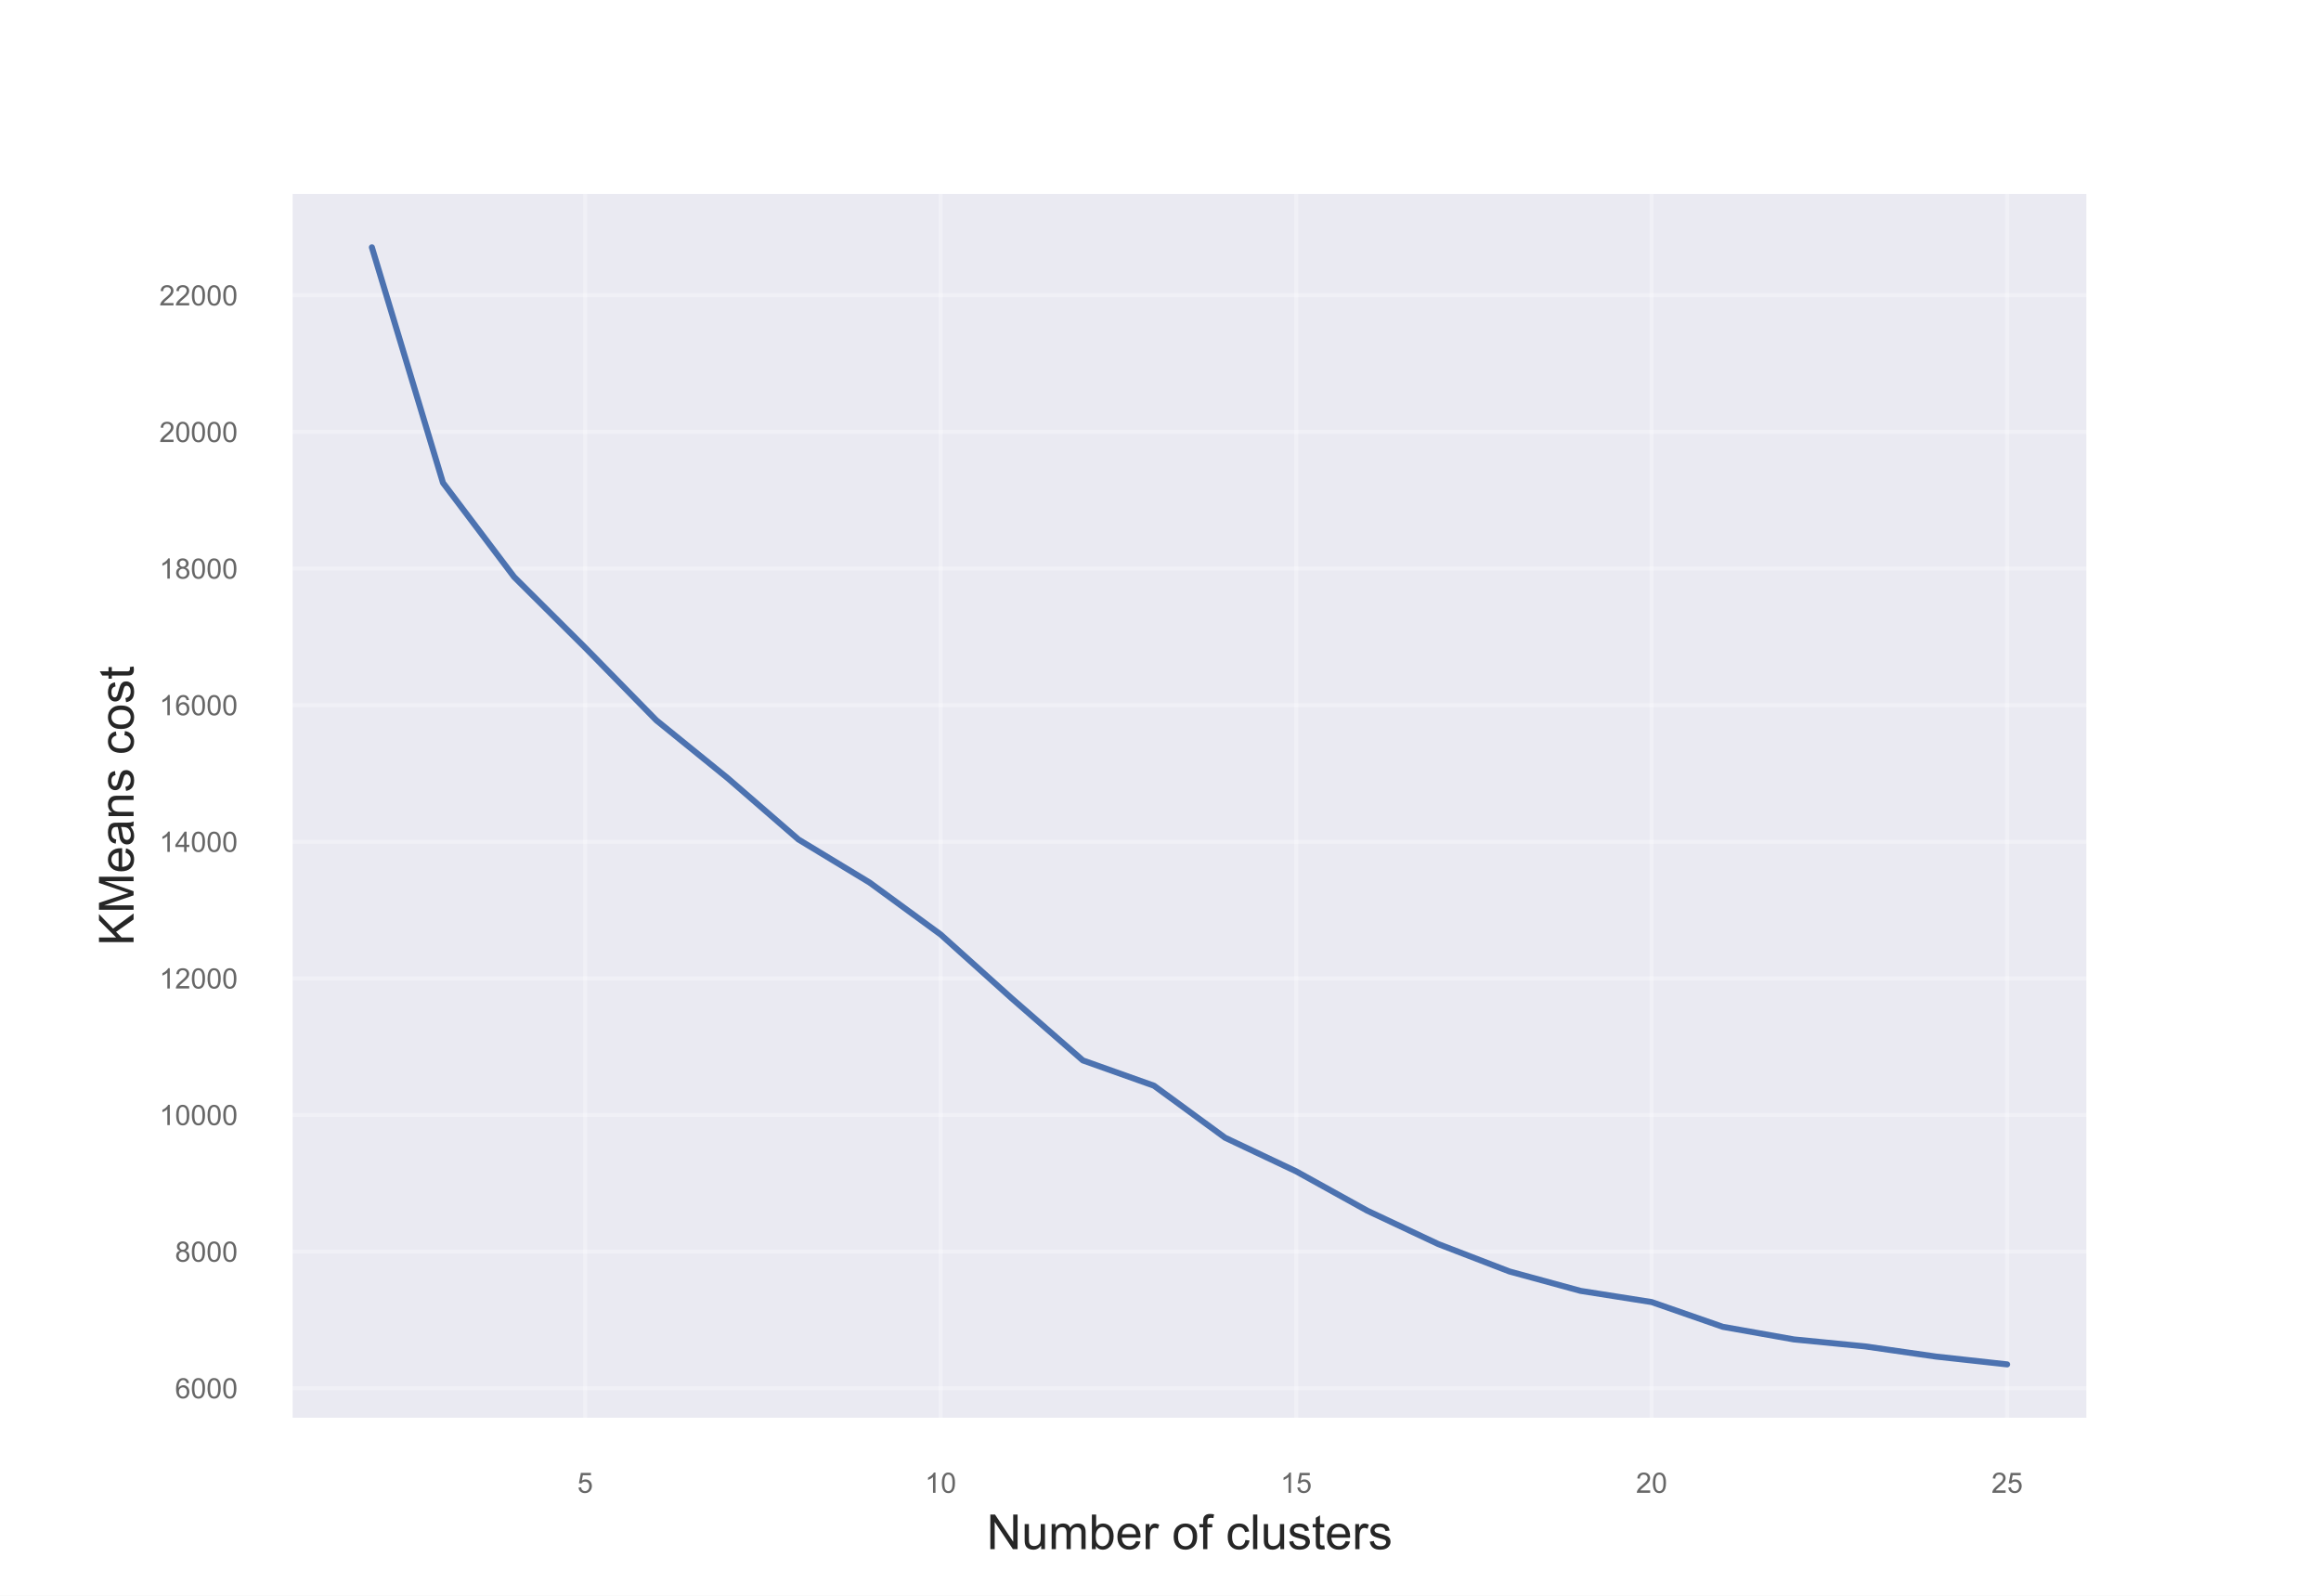
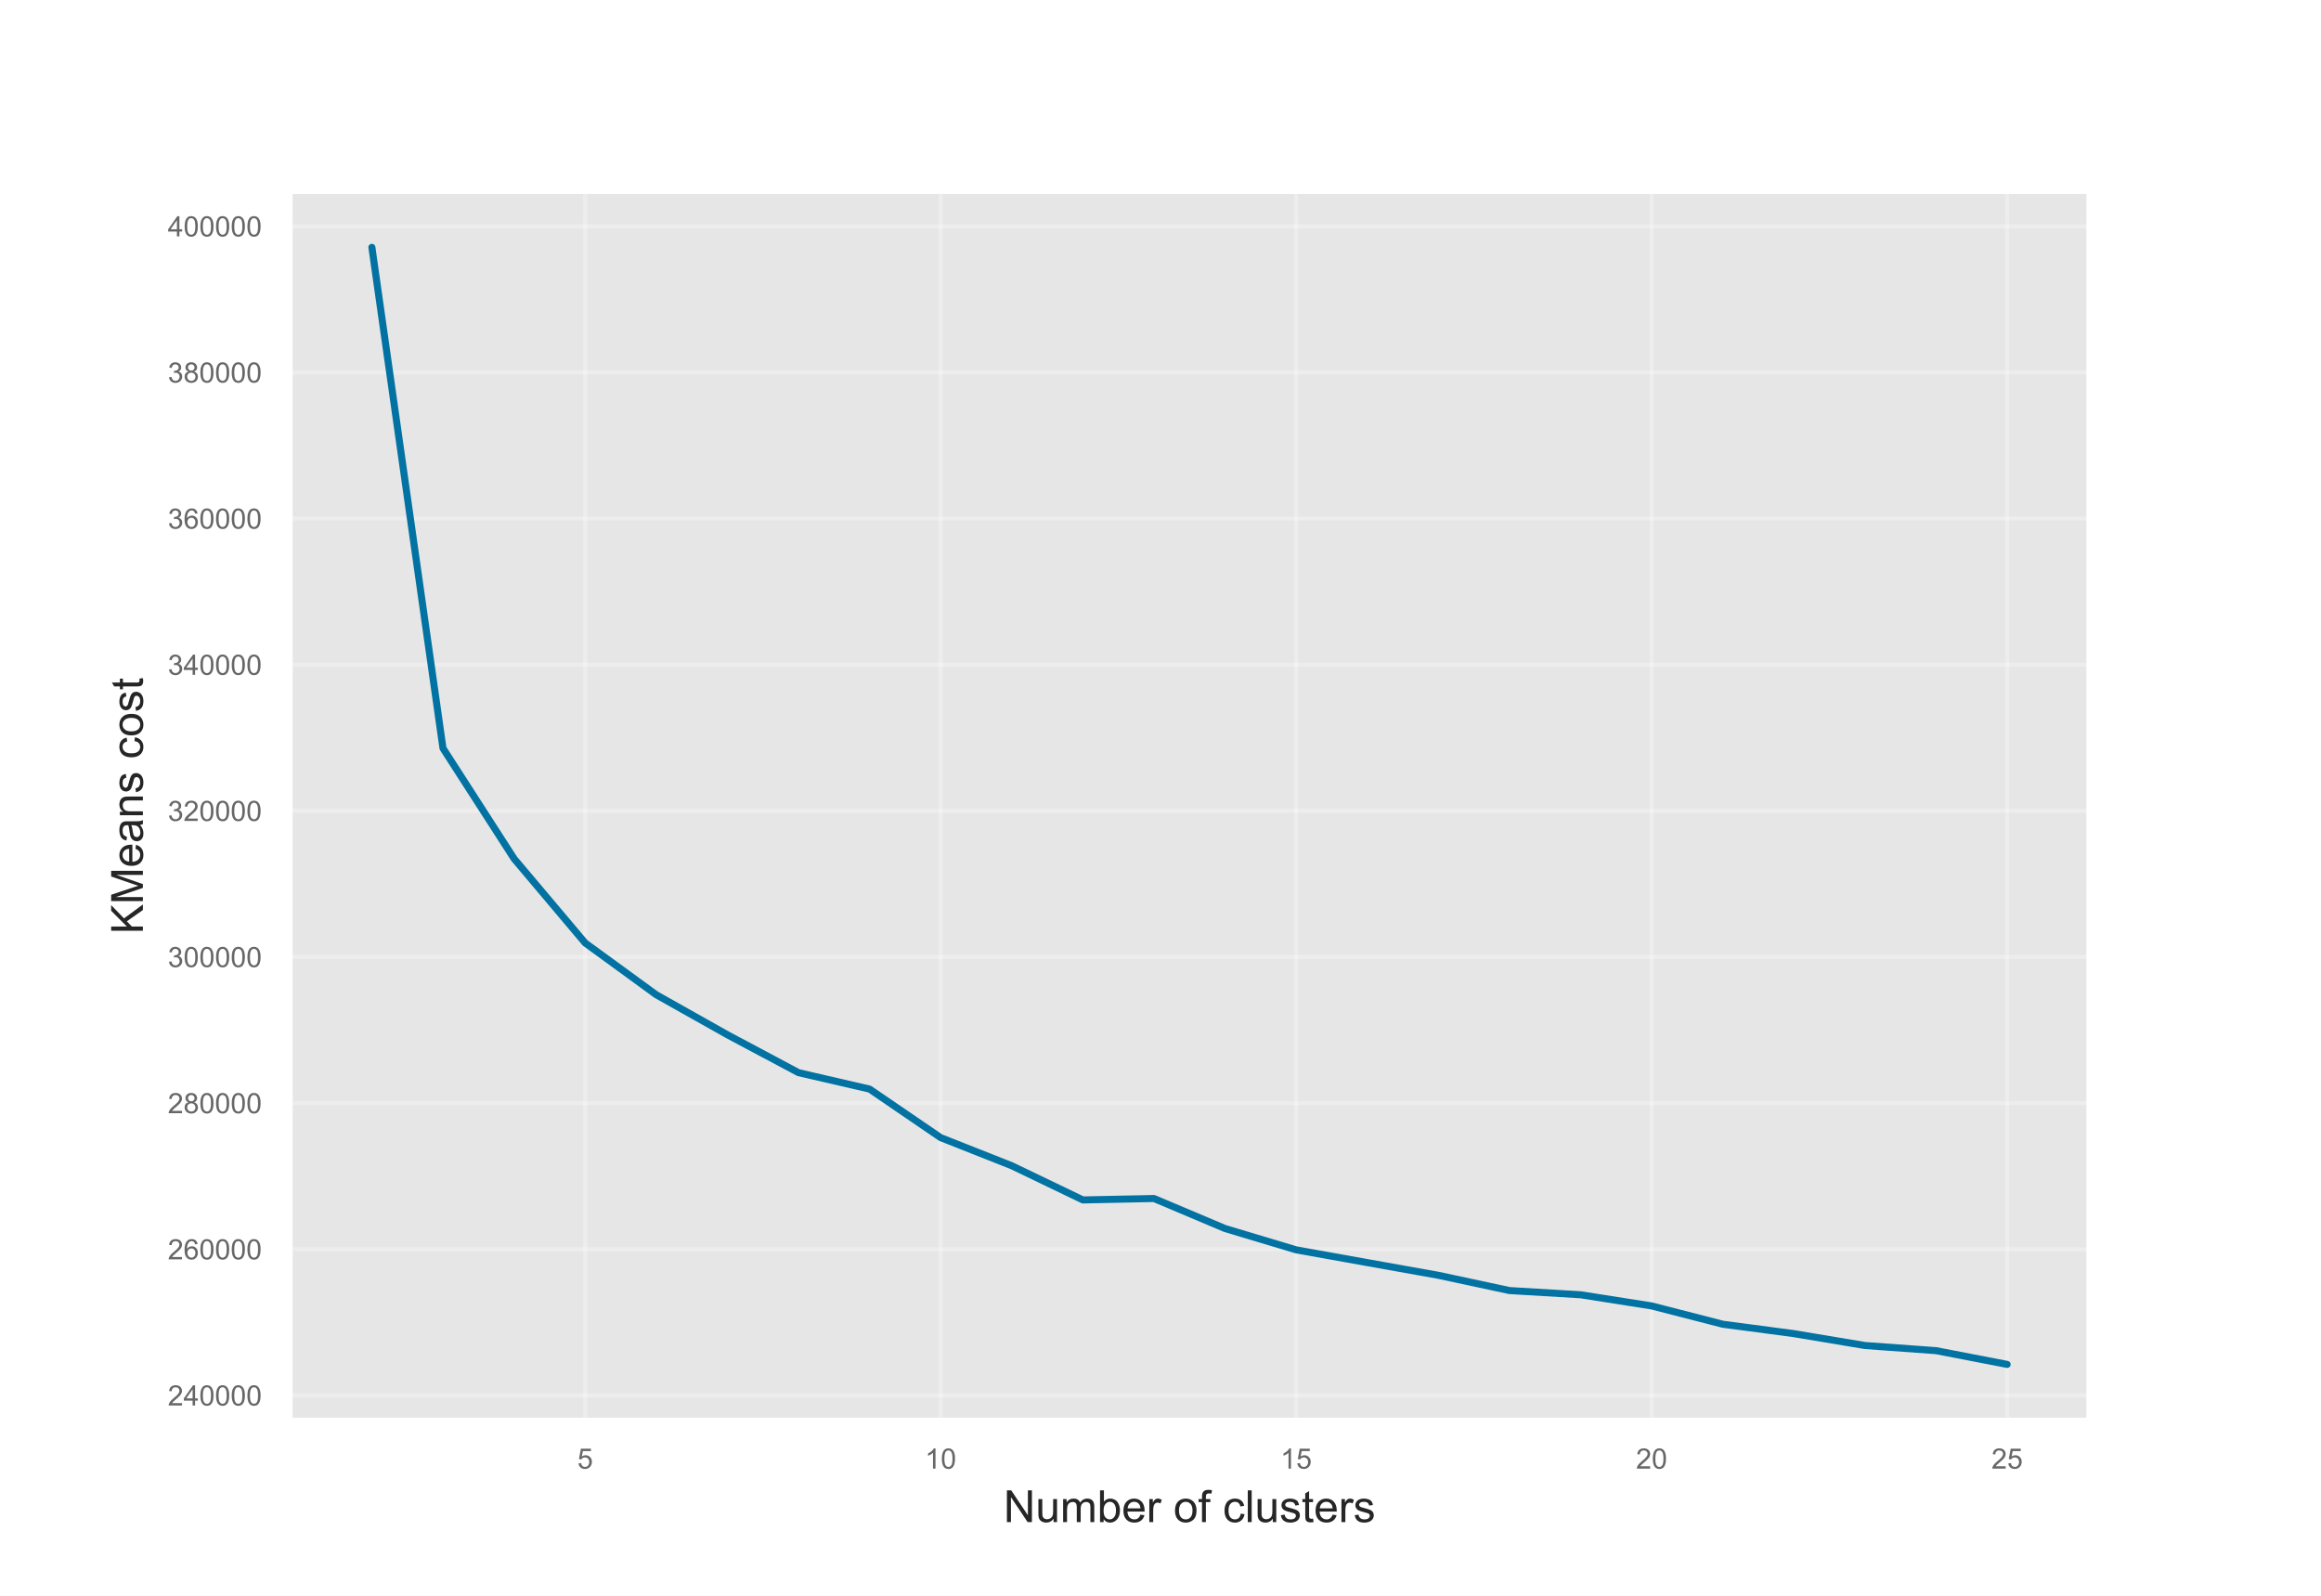
<svg xmlns="http://www.w3.org/2000/svg" xmlns:xlink="http://www.w3.org/1999/xlink" height="396pt" version="1.1" viewBox="0 0 576 396" width="576pt">
  <defs>
    <style type="text/css">*{stroke-linecap:butt;stroke-linejoin:round;}</style>
  </defs>
  <g id="figure_1">
    <g id="patch_1">
      <path d="M 0 396  L 576 396  L 576 0  L 0 0  z " style="fill:#ffffff;" />
    </g>
    <g id="axes_1">
      <g id="patch_2">
-         <path d="M 72 352.44  L 518.4 352.44  L 518.4 47.52  L 72 47.52  z " style="fill:#eaeaf2;" />
+         <path d="M 72 352.44  L 518.4 352.44  L 518.4 47.52  L 72 47.52  z " style="fill:#e6e6e6;" />
      </g>
      <g id="matplotlib.axis_1">
        <g id="xtick_1">
          <g id="line2d_1">
-             <path clip-path="url(#pa820a3ab21)" d="M 145.224 352.44  L 145.224 47.52  " style="fill:none;stroke:#ffffff;stroke-linecap:round;stroke-opacity:0.3;" />
+             <path clip-path="url(#p79481c7d9b)" d="M 145.224 352.44  L 145.224 47.52  " style="fill:none;stroke:#ffffff;stroke-linecap:round;stroke-opacity:0.3;" />
          </g>
          <g id="text_1">
-             <g style="fill:#262626;opacity:0.7;" transform="translate(143.2774 370.4505)scale(0.07 -0.07)">
+             <g style="fill:#262626;opacity:0.7;" transform="translate(143.2774 364.4505)scale(0.07 -0.07)">
              <defs>
                <path d="M 266 1200  L 856 1250  Q 922 819 1161 601  Q 1400 384 1738 384  Q 2144 384 2425 690  Q 2706 997 2706 1503  Q 2706 1984 2436 2262  Q 2166 2541 1728 2541  Q 1456 2541 1237 2417  Q 1019 2294 894 2097  L 366 2166  L 809 4519  L 3088 4519  L 3088 3981  L 1259 3981  L 1013 2750  Q 1425 3038 1878 3038  Q 2478 3038 2890 2622  Q 3303 2206 3303 1553  Q 3303 931 2941 478  Q 2500 -78 1738 -78  Q 1113 -78 717 272  Q 322 622 266 1200  z " id="ArialMT-35" transform="scale(0.015625)" />
              </defs>
              <use xlink:href="#ArialMT-35" />
            </g>
          </g>
        </g>
        <g id="xtick_2">
          <g id="line2d_2">
-             <path clip-path="url(#pa820a3ab21)" d="M 233.445 352.44  L 233.445 47.52  " style="fill:none;stroke:#ffffff;stroke-linecap:round;stroke-opacity:0.3;" />
+             <path clip-path="url(#p79481c7d9b)" d="M 233.445 352.44  L 233.445 47.52  " style="fill:none;stroke:#ffffff;stroke-linecap:round;stroke-opacity:0.3;" />
          </g>
          <g id="text_2">
-             <g style="fill:#262626;opacity:0.7;" transform="translate(229.5524 370.4505)scale(0.07 -0.07)">
+             <g style="fill:#262626;opacity:0.7;" transform="translate(229.5524 364.4505)scale(0.07 -0.07)">
              <defs>
                <path d="M 2384 0  L 1822 0  L 1822 3584  Q 1619 3391 1289 3197  Q 959 3003 697 2906  L 697 3450  Q 1169 3672 1522 3987  Q 1875 4303 2022 4600  L 2384 4600  L 2384 0  z " id="ArialMT-31" transform="scale(0.015625)" />
                <path d="M 266 2259  Q 266 3072 433 3567  Q 600 4063 929 4331  Q 1259 4600 1759 4600  Q 2128 4600 2406 4451  Q 2684 4303 2865 4023  Q 3047 3744 3150 3342  Q 3253 2941 3253 2259  Q 3253 1453 3087 958  Q 2922 463 2592 192  Q 2263 -78 1759 -78  Q 1097 -78 719 397  Q 266 969 266 2259  z M 844 2259  Q 844 1131 1108 757  Q 1372 384 1759 384  Q 2147 384 2411 759  Q 2675 1134 2675 2259  Q 2675 3391 2411 3762  Q 2147 4134 1753 4134  Q 1366 4134 1134 3806  Q 844 3388 844 2259  z " id="ArialMT-30" transform="scale(0.015625)" />
              </defs>
              <use xlink:href="#ArialMT-31" />
              <use x="55.615" xlink:href="#ArialMT-30" />
            </g>
          </g>
        </g>
        <g id="xtick_3">
          <g id="line2d_3">
-             <path clip-path="url(#pa820a3ab21)" d="M 321.666 352.44  L 321.666 47.52  " style="fill:none;stroke:#ffffff;stroke-linecap:round;stroke-opacity:0.3;" />
+             <path clip-path="url(#p79481c7d9b)" d="M 321.666 352.44  L 321.666 47.52  " style="fill:none;stroke:#ffffff;stroke-linecap:round;stroke-opacity:0.3;" />
          </g>
          <g id="text_3">
-             <g style="fill:#262626;opacity:0.7;" transform="translate(317.7737 370.4505)scale(0.07 -0.07)">
+             <g style="fill:#262626;opacity:0.7;" transform="translate(317.7737 364.4505)scale(0.07 -0.07)">
              <use xlink:href="#ArialMT-31" />
              <use x="55.615" xlink:href="#ArialMT-35" />
            </g>
          </g>
        </g>
        <g id="xtick_4">
          <g id="line2d_4">
-             <path clip-path="url(#pa820a3ab21)" d="M 409.888 352.44  L 409.888 47.52  " style="fill:none;stroke:#ffffff;stroke-linecap:round;stroke-opacity:0.3;" />
+             <path clip-path="url(#p79481c7d9b)" d="M 409.888 352.44  L 409.888 47.52  " style="fill:none;stroke:#ffffff;stroke-linecap:round;stroke-opacity:0.3;" />
          </g>
          <g id="text_4">
-             <g style="fill:#262626;opacity:0.7;" transform="translate(405.9951 370.4505)scale(0.07 -0.07)">
+             <g style="fill:#262626;opacity:0.7;" transform="translate(405.9951 364.4505)scale(0.07 -0.07)">
              <defs>
                <path d="M 3222 541  L 3222 0  L 194 0  Q 188 203 259 391  Q 375 700 629 1000  Q 884 1300 1366 1694  Q 2113 2306 2375 2664  Q 2638 3022 2638 3341  Q 2638 3675 2398 3904  Q 2159 4134 1775 4134  Q 1369 4134 1125 3890  Q 881 3647 878 3216  L 300 3275  Q 359 3922 746 4261  Q 1134 4600 1788 4600  Q 2447 4600 2831 4234  Q 3216 3869 3216 3328  Q 3216 3053 3103 2787  Q 2991 2522 2730 2228  Q 2469 1934 1863 1422  Q 1356 997 1212 845  Q 1069 694 975 541  L 3222 541  z " id="ArialMT-32" transform="scale(0.015625)" />
              </defs>
              <use xlink:href="#ArialMT-32" />
              <use x="55.615" xlink:href="#ArialMT-30" />
            </g>
          </g>
        </g>
        <g id="xtick_5">
          <g id="line2d_5">
-             <path clip-path="url(#pa820a3ab21)" d="M 498.109 352.44  L 498.109 47.52  " style="fill:none;stroke:#ffffff;stroke-linecap:round;stroke-opacity:0.3;" />
+             <path clip-path="url(#p79481c7d9b)" d="M 498.109 352.44  L 498.109 47.52  " style="fill:none;stroke:#ffffff;stroke-linecap:round;stroke-opacity:0.3;" />
          </g>
          <g id="text_5">
-             <g style="fill:#262626;opacity:0.7;" transform="translate(494.2164 370.4505)scale(0.07 -0.07)">
+             <g style="fill:#262626;opacity:0.7;" transform="translate(494.2164 364.4505)scale(0.07 -0.07)">
              <use xlink:href="#ArialMT-32" />
              <use x="55.615" xlink:href="#ArialMT-35" />
            </g>
          </g>
        </g>
        <g id="text_6">
-           <g style="fill:#262626;" transform="translate(244.8534 384.4311)scale(0.12 -0.12)">
+           <g style="fill:#262626;" transform="translate(249.049 377.7153)scale(0.11 -0.11)">
            <defs>
              <path d="M 488 0  L 488 4581  L 1109 4581  L 3516 984  L 3516 4581  L 4097 4581  L 4097 0  L 3475 0  L 1069 3600  L 1069 0  L 488 0  z " id="ArialMT-4e" transform="scale(0.015625)" />
              <path d="M 2597 0  L 2597 488  Q 2209 -75 1544 -75  Q 1250 -75 995 37  Q 741 150 617 320  Q 494 491 444 738  Q 409 903 409 1263  L 409 3319  L 972 3319  L 972 1478  Q 972 1038 1006 884  Q 1059 663 1231 536  Q 1403 409 1656 409  Q 1909 409 2131 539  Q 2353 669 2445 892  Q 2538 1116 2538 1541  L 2538 3319  L 3100 3319  L 3100 0  L 2597 0  z " id="ArialMT-75" transform="scale(0.015625)" />
              <path d="M 422 0  L 422 3319  L 925 3319  L 925 2853  Q 1081 3097 1340 3245  Q 1600 3394 1931 3394  Q 2300 3394 2536 3241  Q 2772 3088 2869 2813  Q 3263 3394 3894 3394  Q 4388 3394 4653 3120  Q 4919 2847 4919 2278  L 4919 0  L 4359 0  L 4359 2091  Q 4359 2428 4304 2576  Q 4250 2725 4106 2815  Q 3963 2906 3769 2906  Q 3419 2906 3187 2673  Q 2956 2441 2956 1928  L 2956 0  L 2394 0  L 2394 2156  Q 2394 2531 2256 2718  Q 2119 2906 1806 2906  Q 1569 2906 1367 2781  Q 1166 2656 1075 2415  Q 984 2175 984 1722  L 984 0  L 422 0  z " id="ArialMT-6d" transform="scale(0.015625)" />
              <path d="M 941 0  L 419 0  L 419 4581  L 981 4581  L 981 2947  Q 1338 3394 1891 3394  Q 2197 3394 2470 3270  Q 2744 3147 2920 2923  Q 3097 2700 3197 2384  Q 3297 2069 3297 1709  Q 3297 856 2875 390  Q 2453 -75 1863 -75  Q 1275 -75 941 416  L 941 0  z M 934 1684  Q 934 1088 1097 822  Q 1363 388 1816 388  Q 2184 388 2453 708  Q 2722 1028 2722 1663  Q 2722 2313 2464 2622  Q 2206 2931 1841 2931  Q 1472 2931 1203 2611  Q 934 2291 934 1684  z " id="ArialMT-62" transform="scale(0.015625)" />
              <path d="M 2694 1069  L 3275 997  Q 3138 488 2766 206  Q 2394 -75 1816 -75  Q 1088 -75 661 373  Q 234 822 234 1631  Q 234 2469 665 2931  Q 1097 3394 1784 3394  Q 2450 3394 2872 2941  Q 3294 2488 3294 1666  Q 3294 1616 3291 1516  L 816 1516  Q 847 969 1125 678  Q 1403 388 1819 388  Q 2128 388 2347 550  Q 2566 713 2694 1069  z M 847 1978  L 2700 1978  Q 2663 2397 2488 2606  Q 2219 2931 1791 2931  Q 1403 2931 1139 2672  Q 875 2413 847 1978  z " id="ArialMT-65" transform="scale(0.015625)" />
              <path d="M 416 0  L 416 3319  L 922 3319  L 922 2816  Q 1116 3169 1280 3281  Q 1444 3394 1641 3394  Q 1925 3394 2219 3213  L 2025 2691  Q 1819 2813 1613 2813  Q 1428 2813 1281 2702  Q 1134 2591 1072 2394  Q 978 2094 978 1738  L 978 0  L 416 0  z " id="ArialMT-72" transform="scale(0.015625)" />
              <path id="ArialMT-20" transform="scale(0.015625)" />
              <path d="M 213 1659  Q 213 2581 725 3025  Q 1153 3394 1769 3394  Q 2453 3394 2887 2945  Q 3322 2497 3322 1706  Q 3322 1066 3130 698  Q 2938 331 2570 128  Q 2203 -75 1769 -75  Q 1072 -75 642 372  Q 213 819 213 1659  z M 791 1659  Q 791 1022 1069 705  Q 1347 388 1769 388  Q 2188 388 2466 706  Q 2744 1025 2744 1678  Q 2744 2294 2464 2611  Q 2184 2928 1769 2928  Q 1347 2928 1069 2612  Q 791 2297 791 1659  z " id="ArialMT-6f" transform="scale(0.015625)" />
              <path d="M 556 0  L 556 2881  L 59 2881  L 59 3319  L 556 3319  L 556 3672  Q 556 4006 616 4169  Q 697 4388 901 4523  Q 1106 4659 1475 4659  Q 1713 4659 2000 4603  L 1916 4113  Q 1741 4144 1584 4144  Q 1328 4144 1222 4034  Q 1116 3925 1116 3625  L 1116 3319  L 1763 3319  L 1763 2881  L 1116 2881  L 1116 0  L 556 0  z " id="ArialMT-66" transform="scale(0.015625)" />
              <path d="M 2588 1216  L 3141 1144  Q 3050 572 2676 248  Q 2303 -75 1759 -75  Q 1078 -75 664 370  Q 250 816 250 1647  Q 250 2184 428 2587  Q 606 2991 970 3192  Q 1334 3394 1763 3394  Q 2303 3394 2647 3120  Q 2991 2847 3088 2344  L 2541 2259  Q 2463 2594 2264 2762  Q 2066 2931 1784 2931  Q 1359 2931 1093 2626  Q 828 2322 828 1663  Q 828 994 1084 691  Q 1341 388 1753 388  Q 2084 388 2306 591  Q 2528 794 2588 1216  z " id="ArialMT-63" transform="scale(0.015625)" />
              <path d="M 409 0  L 409 4581  L 972 4581  L 972 0  L 409 0  z " id="ArialMT-6c" transform="scale(0.015625)" />
              <path d="M 197 991  L 753 1078  Q 800 744 1014 566  Q 1228 388 1613 388  Q 2000 388 2187 545  Q 2375 703 2375 916  Q 2375 1106 2209 1216  Q 2094 1291 1634 1406  Q 1016 1563 777 1677  Q 538 1791 414 1992  Q 291 2194 291 2438  Q 291 2659 392 2848  Q 494 3038 669 3163  Q 800 3259 1026 3326  Q 1253 3394 1513 3394  Q 1903 3394 2198 3281  Q 2494 3169 2634 2976  Q 2775 2784 2828 2463  L 2278 2388  Q 2241 2644 2061 2787  Q 1881 2931 1553 2931  Q 1166 2931 1000 2803  Q 834 2675 834 2503  Q 834 2394 903 2306  Q 972 2216 1119 2156  Q 1203 2125 1616 2013  Q 2213 1853 2448 1751  Q 2684 1650 2818 1456  Q 2953 1263 2953 975  Q 2953 694 2789 445  Q 2625 197 2315 61  Q 2006 -75 1616 -75  Q 969 -75 630 194  Q 291 463 197 991  z " id="ArialMT-73" transform="scale(0.015625)" />
              <path d="M 1650 503  L 1731 6  Q 1494 -44 1306 -44  Q 1000 -44 831 53  Q 663 150 594 308  Q 525 466 525 972  L 525 2881  L 113 2881  L 113 3319  L 525 3319  L 525 4141  L 1084 4478  L 1084 3319  L 1650 3319  L 1650 2881  L 1084 2881  L 1084 941  Q 1084 700 1114 631  Q 1144 563 1211 522  Q 1278 481 1403 481  Q 1497 481 1650 503  z " id="ArialMT-74" transform="scale(0.015625)" />
            </defs>
            <use xlink:href="#ArialMT-4e" />
            <use x="72.217" xlink:href="#ArialMT-75" />
            <use x="127.832" xlink:href="#ArialMT-6d" />
            <use x="211.133" xlink:href="#ArialMT-62" />
            <use x="266.748" xlink:href="#ArialMT-65" />
            <use x="322.363" xlink:href="#ArialMT-72" />
            <use x="355.664" xlink:href="#ArialMT-20" />
            <use x="383.447" xlink:href="#ArialMT-6f" />
            <use x="439.062" xlink:href="#ArialMT-66" />
            <use x="466.846" xlink:href="#ArialMT-20" />
            <use x="494.629" xlink:href="#ArialMT-63" />
            <use x="544.629" xlink:href="#ArialMT-6c" />
            <use x="566.846" xlink:href="#ArialMT-75" />
            <use x="622.461" xlink:href="#ArialMT-73" />
            <use x="672.461" xlink:href="#ArialMT-74" />
            <use x="700.244" xlink:href="#ArialMT-65" />
            <use x="755.859" xlink:href="#ArialMT-72" />
            <use x="789.16" xlink:href="#ArialMT-73" />
          </g>
        </g>
      </g>
      <g id="matplotlib.axis_2">
        <g id="ytick_1">
          <g id="line2d_6">
-             <path clip-path="url(#pa820a3ab21)" d="M 72 344.492  L 518.4 344.492  " style="fill:none;stroke:#ffffff;stroke-linecap:round;stroke-opacity:0.3;" />
+             <path clip-path="url(#p79481c7d9b)" d="M 72 346.275  L 518.4 346.275  " style="fill:none;stroke:#ffffff;stroke-linecap:round;stroke-opacity:0.3;" />
          </g>
          <g id="text_7">
-             <g style="fill:#262626;opacity:0.7;" transform="translate(43.42938 346.9975)scale(0.07 -0.07)">
-               <defs>
-                 <path d="M 3184 3459  L 2625 3416  Q 2550 3747 2413 3897  Q 2184 4138 1850 4138  Q 1581 4138 1378 3988  Q 1113 3794 959 3422  Q 806 3050 800 2363  Q 1003 2672 1297 2822  Q 1591 2972 1913 2972  Q 2475 2972 2870 2558  Q 3266 2144 3266 1488  Q 3266 1056 3080 686  Q 2894 316 2569 119  Q 2244 -78 1831 -78  Q 1128 -78 684 439  Q 241 956 241 2144  Q 241 3472 731 4075  Q 1159 4600 1884 4600  Q 2425 4600 2770 4297  Q 3116 3994 3184 3459  z M 888 1484  Q 888 1194 1011 928  Q 1134 663 1356 523  Q 1578 384 1822 384  Q 2178 384 2434 671  Q 2691 959 2691 1453  Q 2691 1928 2437 2201  Q 2184 2475 1800 2475  Q 1419 2475 1153 2201  Q 888 1928 888 1484  z " id="ArialMT-36" transform="scale(0.015625)" />
-               </defs>
-               <use xlink:href="#ArialMT-36" />
-               <use x="55.615" xlink:href="#ArialMT-30" />
-               <use x="111.23" xlink:href="#ArialMT-30" />
-               <use x="166.846" xlink:href="#ArialMT-30" />
+             <g style="fill:#262626;opacity:0.7;" transform="translate(41.64406 348.7802)scale(0.07 -0.07)">
+               <defs>
+                 <path d="M 2069 0  L 2069 1097  L 81 1097  L 81 1613  L 2172 4581  L 2631 4581  L 2631 1613  L 3250 1613  L 3250 1097  L 2631 1097  L 2631 0  L 2069 0  z M 2069 1613  L 2069 3678  L 634 1613  L 2069 1613  z " id="ArialMT-34" transform="scale(0.015625)" />
+               </defs>
+               <use xlink:href="#ArialMT-32" />
+               <use x="55.615" xlink:href="#ArialMT-34" />
+               <use x="111.23" xlink:href="#ArialMT-30" />
+               <use x="166.846" xlink:href="#ArialMT-30" />
+               <use x="222.461" xlink:href="#ArialMT-30" />
+               <use x="278.076" xlink:href="#ArialMT-30" />
            </g>
          </g>
        </g>
        <g id="ytick_2">
          <g id="line2d_7">
-             <path clip-path="url(#pa820a3ab21)" d="M 72 310.591  L 518.4 310.591  " style="fill:none;stroke:#ffffff;stroke-linecap:round;stroke-opacity:0.3;" />
+             <path clip-path="url(#p79481c7d9b)" d="M 72 310.01  L 518.4 310.01  " style="fill:none;stroke:#ffffff;stroke-linecap:round;stroke-opacity:0.3;" />
          </g>
          <g id="text_8">
-             <g style="fill:#262626;opacity:0.7;" transform="translate(43.42938 313.0961)scale(0.07 -0.07)">
-               <defs>
-                 <path d="M 1131 2484  Q 781 2613 612 2850  Q 444 3088 444 3419  Q 444 3919 803 4259  Q 1163 4600 1759 4600  Q 2359 4600 2725 4251  Q 3091 3903 3091 3403  Q 3091 3084 2923 2848  Q 2756 2613 2416 2484  Q 2838 2347 3058 2040  Q 3278 1734 3278 1309  Q 3278 722 2862 322  Q 2447 -78 1769 -78  Q 1091 -78 675 323  Q 259 725 259 1325  Q 259 1772 486 2073  Q 713 2375 1131 2484  z M 1019 3438  Q 1019 3113 1228 2906  Q 1438 2700 1772 2700  Q 2097 2700 2305 2904  Q 2513 3109 2513 3406  Q 2513 3716 2298 3927  Q 2084 4138 1766 4138  Q 1444 4138 1231 3931  Q 1019 3725 1019 3438  z M 838 1322  Q 838 1081 952 856  Q 1066 631 1291 507  Q 1516 384 1775 384  Q 2178 384 2440 643  Q 2703 903 2703 1303  Q 2703 1709 2433 1975  Q 2163 2241 1756 2241  Q 1359 2241 1098 1978  Q 838 1716 838 1322  z " id="ArialMT-38" transform="scale(0.015625)" />
-               </defs>
-               <use xlink:href="#ArialMT-38" />
-               <use x="55.615" xlink:href="#ArialMT-30" />
-               <use x="111.23" xlink:href="#ArialMT-30" />
-               <use x="166.846" xlink:href="#ArialMT-30" />
+             <g style="fill:#262626;opacity:0.7;" transform="translate(41.64406 312.5157)scale(0.07 -0.07)">
+               <defs>
+                 <path d="M 3184 3459  L 2625 3416  Q 2550 3747 2413 3897  Q 2184 4138 1850 4138  Q 1581 4138 1378 3988  Q 1113 3794 959 3422  Q 806 3050 800 2363  Q 1003 2672 1297 2822  Q 1591 2972 1913 2972  Q 2475 2972 2870 2558  Q 3266 2144 3266 1488  Q 3266 1056 3080 686  Q 2894 316 2569 119  Q 2244 -78 1831 -78  Q 1128 -78 684 439  Q 241 956 241 2144  Q 241 3472 731 4075  Q 1159 4600 1884 4600  Q 2425 4600 2770 4297  Q 3116 3994 3184 3459  z M 888 1484  Q 888 1194 1011 928  Q 1134 663 1356 523  Q 1578 384 1822 384  Q 2178 384 2434 671  Q 2691 959 2691 1453  Q 2691 1928 2437 2201  Q 2184 2475 1800 2475  Q 1419 2475 1153 2201  Q 888 1928 888 1484  z " id="ArialMT-36" transform="scale(0.015625)" />
+               </defs>
+               <use xlink:href="#ArialMT-32" />
+               <use x="55.615" xlink:href="#ArialMT-36" />
+               <use x="111.23" xlink:href="#ArialMT-30" />
+               <use x="166.846" xlink:href="#ArialMT-30" />
+               <use x="222.461" xlink:href="#ArialMT-30" />
+               <use x="278.076" xlink:href="#ArialMT-30" />
            </g>
          </g>
        </g>
        <g id="ytick_3">
          <g id="line2d_8">
-             <path clip-path="url(#pa820a3ab21)" d="M 72 276.69  L 518.4 276.69  " style="fill:none;stroke:#ffffff;stroke-linecap:round;stroke-opacity:0.3;" />
+             <path clip-path="url(#p79481c7d9b)" d="M 72 273.746  L 518.4 273.746  " style="fill:none;stroke:#ffffff;stroke-linecap:round;stroke-opacity:0.3;" />
          </g>
          <g id="text_9">
-             <g style="fill:#262626;opacity:0.7;" transform="translate(39.53672 279.1948)scale(0.07 -0.07)">
-               <use xlink:href="#ArialMT-31" />
-               <use x="55.615" xlink:href="#ArialMT-30" />
-               <use x="111.23" xlink:href="#ArialMT-30" />
-               <use x="166.846" xlink:href="#ArialMT-30" />
-               <use x="222.461" xlink:href="#ArialMT-30" />
+             <g style="fill:#262626;opacity:0.7;" transform="translate(41.64406 276.2512)scale(0.07 -0.07)">
+               <defs>
+                 <path d="M 1131 2484  Q 781 2613 612 2850  Q 444 3088 444 3419  Q 444 3919 803 4259  Q 1163 4600 1759 4600  Q 2359 4600 2725 4251  Q 3091 3903 3091 3403  Q 3091 3084 2923 2848  Q 2756 2613 2416 2484  Q 2838 2347 3058 2040  Q 3278 1734 3278 1309  Q 3278 722 2862 322  Q 2447 -78 1769 -78  Q 1091 -78 675 323  Q 259 725 259 1325  Q 259 1772 486 2073  Q 713 2375 1131 2484  z M 1019 3438  Q 1019 3113 1228 2906  Q 1438 2700 1772 2700  Q 2097 2700 2305 2904  Q 2513 3109 2513 3406  Q 2513 3716 2298 3927  Q 2084 4138 1766 4138  Q 1444 4138 1231 3931  Q 1019 3725 1019 3438  z M 838 1322  Q 838 1081 952 856  Q 1066 631 1291 507  Q 1516 384 1775 384  Q 2178 384 2440 643  Q 2703 903 2703 1303  Q 2703 1709 2433 1975  Q 2163 2241 1756 2241  Q 1359 2241 1098 1978  Q 838 1716 838 1322  z " id="ArialMT-38" transform="scale(0.015625)" />
+               </defs>
+               <use xlink:href="#ArialMT-32" />
+               <use x="55.615" xlink:href="#ArialMT-38" />
+               <use x="111.23" xlink:href="#ArialMT-30" />
+               <use x="166.846" xlink:href="#ArialMT-30" />
+               <use x="222.461" xlink:href="#ArialMT-30" />
+               <use x="278.076" xlink:href="#ArialMT-30" />
            </g>
          </g>
        </g>
        <g id="ytick_4">
          <g id="line2d_9">
-             <path clip-path="url(#pa820a3ab21)" d="M 72 242.788  L 518.4 242.788  " style="fill:none;stroke:#ffffff;stroke-linecap:round;stroke-opacity:0.3;" />
+             <path clip-path="url(#p79481c7d9b)" d="M 72 237.481  L 518.4 237.481  " style="fill:none;stroke:#ffffff;stroke-linecap:round;stroke-opacity:0.3;" />
          </g>
          <g id="text_10">
-             <g style="fill:#262626;opacity:0.7;" transform="translate(39.53672 245.2934)scale(0.07 -0.07)">
-               <use xlink:href="#ArialMT-31" />
-               <use x="55.615" xlink:href="#ArialMT-32" />
-               <use x="111.23" xlink:href="#ArialMT-30" />
-               <use x="166.846" xlink:href="#ArialMT-30" />
-               <use x="222.461" xlink:href="#ArialMT-30" />
+             <g style="fill:#262626;opacity:0.7;" transform="translate(41.64406 239.9867)scale(0.07 -0.07)">
+               <defs>
+                 <path d="M 269 1209  L 831 1284  Q 928 806 1161 595  Q 1394 384 1728 384  Q 2125 384 2398 659  Q 2672 934 2672 1341  Q 2672 1728 2419 1979  Q 2166 2231 1775 2231  Q 1616 2231 1378 2169  L 1441 2663  Q 1497 2656 1531 2656  Q 1891 2656 2178 2843  Q 2466 3031 2466 3422  Q 2466 3731 2256 3934  Q 2047 4138 1716 4138  Q 1388 4138 1169 3931  Q 950 3725 888 3313  L 325 3413  Q 428 3978 793 4289  Q 1159 4600 1703 4600  Q 2078 4600 2393 4439  Q 2709 4278 2876 4000  Q 3044 3722 3044 3409  Q 3044 3113 2884 2869  Q 2725 2625 2413 2481  Q 2819 2388 3044 2092  Q 3269 1797 3269 1353  Q 3269 753 2831 336  Q 2394 -81 1725 -81  Q 1122 -81 723 278  Q 325 638 269 1209  z " id="ArialMT-33" transform="scale(0.015625)" />
+               </defs>
+               <use xlink:href="#ArialMT-33" />
+               <use x="55.615" xlink:href="#ArialMT-30" />
+               <use x="111.23" xlink:href="#ArialMT-30" />
+               <use x="166.846" xlink:href="#ArialMT-30" />
+               <use x="222.461" xlink:href="#ArialMT-30" />
+               <use x="278.076" xlink:href="#ArialMT-30" />
            </g>
          </g>
        </g>
        <g id="ytick_5">
          <g id="line2d_10">
-             <path clip-path="url(#pa820a3ab21)" d="M 72 208.887  L 518.4 208.887  " style="fill:none;stroke:#ffffff;stroke-linecap:round;stroke-opacity:0.3;" />
+             <path clip-path="url(#p79481c7d9b)" d="M 72 201.217  L 518.4 201.217  " style="fill:none;stroke:#ffffff;stroke-linecap:round;stroke-opacity:0.3;" />
          </g>
          <g id="text_11">
-             <g style="fill:#262626;opacity:0.7;" transform="translate(39.53672 211.3921)scale(0.07 -0.07)">
-               <defs>
-                 <path d="M 2069 0  L 2069 1097  L 81 1097  L 81 1613  L 2172 4581  L 2631 4581  L 2631 1613  L 3250 1613  L 3250 1097  L 2631 1097  L 2631 0  L 2069 0  z M 2069 1613  L 2069 3678  L 634 1613  L 2069 1613  z " id="ArialMT-34" transform="scale(0.015625)" />
-               </defs>
-               <use xlink:href="#ArialMT-31" />
-               <use x="55.615" xlink:href="#ArialMT-34" />
-               <use x="111.23" xlink:href="#ArialMT-30" />
-               <use x="166.846" xlink:href="#ArialMT-30" />
-               <use x="222.461" xlink:href="#ArialMT-30" />
+             <g style="fill:#262626;opacity:0.7;" transform="translate(41.64406 203.7222)scale(0.07 -0.07)">
+               <use xlink:href="#ArialMT-33" />
+               <use x="55.615" xlink:href="#ArialMT-32" />
+               <use x="111.23" xlink:href="#ArialMT-30" />
+               <use x="166.846" xlink:href="#ArialMT-30" />
+               <use x="222.461" xlink:href="#ArialMT-30" />
+               <use x="278.076" xlink:href="#ArialMT-30" />
            </g>
          </g>
        </g>
        <g id="ytick_6">
          <g id="line2d_11">
-             <path clip-path="url(#pa820a3ab21)" d="M 72 174.986  L 518.4 174.986  " style="fill:none;stroke:#ffffff;stroke-linecap:round;stroke-opacity:0.3;" />
+             <path clip-path="url(#p79481c7d9b)" d="M 72 164.952  L 518.4 164.952  " style="fill:none;stroke:#ffffff;stroke-linecap:round;stroke-opacity:0.3;" />
          </g>
          <g id="text_12">
-             <g style="fill:#262626;opacity:0.7;" transform="translate(39.53672 177.4907)scale(0.07 -0.07)">
-               <use xlink:href="#ArialMT-31" />
-               <use x="55.615" xlink:href="#ArialMT-36" />
-               <use x="111.23" xlink:href="#ArialMT-30" />
-               <use x="166.846" xlink:href="#ArialMT-30" />
-               <use x="222.461" xlink:href="#ArialMT-30" />
+             <g style="fill:#262626;opacity:0.7;" transform="translate(41.64406 167.4577)scale(0.07 -0.07)">
+               <use xlink:href="#ArialMT-33" />
+               <use x="55.615" xlink:href="#ArialMT-34" />
+               <use x="111.23" xlink:href="#ArialMT-30" />
+               <use x="166.846" xlink:href="#ArialMT-30" />
+               <use x="222.461" xlink:href="#ArialMT-30" />
+               <use x="278.076" xlink:href="#ArialMT-30" />
            </g>
          </g>
        </g>
        <g id="ytick_7">
          <g id="line2d_12">
-             <path clip-path="url(#pa820a3ab21)" d="M 72 141.084  L 518.4 141.084  " style="fill:none;stroke:#ffffff;stroke-linecap:round;stroke-opacity:0.3;" />
+             <path clip-path="url(#p79481c7d9b)" d="M 72 128.688  L 518.4 128.688  " style="fill:none;stroke:#ffffff;stroke-linecap:round;stroke-opacity:0.3;" />
          </g>
          <g id="text_13">
-             <g style="fill:#262626;opacity:0.7;" transform="translate(39.53672 143.5894)scale(0.07 -0.07)">
-               <use xlink:href="#ArialMT-31" />
-               <use x="55.615" xlink:href="#ArialMT-38" />
-               <use x="111.23" xlink:href="#ArialMT-30" />
-               <use x="166.846" xlink:href="#ArialMT-30" />
-               <use x="222.461" xlink:href="#ArialMT-30" />
+             <g style="fill:#262626;opacity:0.7;" transform="translate(41.64406 131.1932)scale(0.07 -0.07)">
+               <use xlink:href="#ArialMT-33" />
+               <use x="55.615" xlink:href="#ArialMT-36" />
+               <use x="111.23" xlink:href="#ArialMT-30" />
+               <use x="166.846" xlink:href="#ArialMT-30" />
+               <use x="222.461" xlink:href="#ArialMT-30" />
+               <use x="278.076" xlink:href="#ArialMT-30" />
            </g>
          </g>
        </g>
        <g id="ytick_8">
          <g id="line2d_13">
-             <path clip-path="url(#pa820a3ab21)" d="M 72 107.183  L 518.4 107.183  " style="fill:none;stroke:#ffffff;stroke-linecap:round;stroke-opacity:0.3;" />
+             <path clip-path="url(#p79481c7d9b)" d="M 72 92.423  L 518.4 92.423  " style="fill:none;stroke:#ffffff;stroke-linecap:round;stroke-opacity:0.3;" />
          </g>
          <g id="text_14">
-             <g style="fill:#262626;opacity:0.7;" transform="translate(39.53672 109.6881)scale(0.07 -0.07)">
-               <use xlink:href="#ArialMT-32" />
-               <use x="55.615" xlink:href="#ArialMT-30" />
-               <use x="111.23" xlink:href="#ArialMT-30" />
-               <use x="166.846" xlink:href="#ArialMT-30" />
-               <use x="222.461" xlink:href="#ArialMT-30" />
+             <g style="fill:#262626;opacity:0.7;" transform="translate(41.64406 94.92865)scale(0.07 -0.07)">
+               <use xlink:href="#ArialMT-33" />
+               <use x="55.615" xlink:href="#ArialMT-38" />
+               <use x="111.23" xlink:href="#ArialMT-30" />
+               <use x="166.846" xlink:href="#ArialMT-30" />
+               <use x="222.461" xlink:href="#ArialMT-30" />
+               <use x="278.076" xlink:href="#ArialMT-30" />
            </g>
          </g>
        </g>
        <g id="ytick_9">
          <g id="line2d_14">
-             <path clip-path="url(#pa820a3ab21)" d="M 72 73.281  L 518.4 73.281  " style="fill:none;stroke:#ffffff;stroke-linecap:round;stroke-opacity:0.3;" />
+             <path clip-path="url(#p79481c7d9b)" d="M 72 56.159  L 518.4 56.159  " style="fill:none;stroke:#ffffff;stroke-linecap:round;stroke-opacity:0.3;" />
          </g>
          <g id="text_15">
-             <g style="fill:#262626;opacity:0.7;" transform="translate(39.53672 75.78671)scale(0.07 -0.07)">
-               <use xlink:href="#ArialMT-32" />
-               <use x="55.615" xlink:href="#ArialMT-32" />
-               <use x="111.23" xlink:href="#ArialMT-30" />
-               <use x="166.846" xlink:href="#ArialMT-30" />
-               <use x="222.461" xlink:href="#ArialMT-30" />
+             <g style="fill:#262626;opacity:0.7;" transform="translate(41.64406 58.66415)scale(0.07 -0.07)">
+               <use xlink:href="#ArialMT-34" />
+               <use x="55.615" xlink:href="#ArialMT-30" />
+               <use x="111.23" xlink:href="#ArialMT-30" />
+               <use x="166.846" xlink:href="#ArialMT-30" />
+               <use x="222.461" xlink:href="#ArialMT-30" />
+               <use x="278.076" xlink:href="#ArialMT-30" />
            </g>
          </g>
        </g>
        <g id="text_16">
-           <g style="fill:#262626;" transform="translate(33.15172 234.66)rotate(-90)scale(0.12 -0.12)">
+           <g style="fill:#262626;" transform="translate(35.45781 231.77)rotate(-90)scale(0.11 -0.11)">
            <defs>
              <path d="M 469 0  L 469 4581  L 1075 4581  L 1075 2309  L 3350 4581  L 4172 4581  L 2250 2725  L 4256 0  L 3456 0  L 1825 2319  L 1075 1588  L 1075 0  L 469 0  z " id="ArialMT-4b" transform="scale(0.015625)" />
              <path d="M 475 0  L 475 4581  L 1388 4581  L 2472 1338  Q 2622 884 2691 659  Q 2769 909 2934 1394  L 4031 4581  L 4847 4581  L 4847 0  L 4263 0  L 4263 3834  L 2931 0  L 2384 0  L 1059 3900  L 1059 0  L 475 0  z " id="ArialMT-4d" transform="scale(0.015625)" />
              <path d="M 2588 409  Q 2275 144 1986 34  Q 1697 -75 1366 -75  Q 819 -75 525 192  Q 231 459 231 875  Q 231 1119 342 1320  Q 453 1522 633 1644  Q 813 1766 1038 1828  Q 1203 1872 1538 1913  Q 2219 1994 2541 2106  Q 2544 2222 2544 2253  Q 2544 2597 2384 2738  Q 2169 2928 1744 2928  Q 1347 2928 1158 2789  Q 969 2650 878 2297  L 328 2372  Q 403 2725 575 2942  Q 747 3159 1072 3276  Q 1397 3394 1825 3394  Q 2250 3394 2515 3294  Q 2781 3194 2906 3042  Q 3031 2891 3081 2659  Q 3109 2516 3109 2141  L 3109 1391  Q 3109 606 3145 398  Q 3181 191 3288 0  L 2700 0  Q 2613 175 2588 409  z M 2541 1666  Q 2234 1541 1622 1453  Q 1275 1403 1131 1340  Q 988 1278 909 1158  Q 831 1038 831 891  Q 831 666 1001 516  Q 1172 366 1500 366  Q 1825 366 2078 508  Q 2331 650 2450 897  Q 2541 1088 2541 1459  L 2541 1666  z " id="ArialMT-61" transform="scale(0.015625)" />
              <path d="M 422 0  L 422 3319  L 928 3319  L 928 2847  Q 1294 3394 1984 3394  Q 2284 3394 2536 3286  Q 2788 3178 2913 3003  Q 3038 2828 3088 2588  Q 3119 2431 3119 2041  L 3119 0  L 2556 0  L 2556 2019  Q 2556 2363 2490 2533  Q 2425 2703 2258 2804  Q 2091 2906 1866 2906  Q 1506 2906 1245 2678  Q 984 2450 984 1813  L 984 0  L 422 0  z " id="ArialMT-6e" transform="scale(0.015625)" />
            </defs>
            <use xlink:href="#ArialMT-4b" />
            <use x="66.699" xlink:href="#ArialMT-4d" />
            <use x="150" xlink:href="#ArialMT-65" />
            <use x="205.615" xlink:href="#ArialMT-61" />
            <use x="261.23" xlink:href="#ArialMT-6e" />
            <use x="316.846" xlink:href="#ArialMT-73" />
            <use x="366.846" xlink:href="#ArialMT-20" />
            <use x="394.629" xlink:href="#ArialMT-63" />
            <use x="444.629" xlink:href="#ArialMT-6f" />
            <use x="500.244" xlink:href="#ArialMT-73" />
            <use x="550.244" xlink:href="#ArialMT-74" />
          </g>
        </g>
      </g>
      <g id="line2d_15">
-         <path clip-path="url(#pa820a3ab21)" d="M 92.291 61.38  L 109.935 119.806  L 127.579 143.163  L 145.224 160.718  L 162.868 178.732  L 180.512 193.036  L 198.157 208.327  L 215.801 219.003  L 233.445 231.903  L 251.089 247.76  L 268.734 263.146  L 286.378 269.422  L 304.022 282.332  L 321.666 290.676  L 339.311 300.44  L 356.955 308.732  L 374.599 315.521  L 392.243 320.337  L 409.888 323.116  L 427.532 329.253  L 445.176 332.383  L 462.821 334.111  L 480.465 336.642  L 498.109 338.58  " style="fill:none;stroke:#4c72b0;stroke-linecap:round;stroke-width:1.5;" />
+         <path clip-path="url(#p79481c7d9b)" d="M 92.291 61.38  L 109.935 185.689  L 127.579 213.085  L 145.224 234.004  L 162.868 246.857  L 180.512 256.779  L 198.157 266.185  L 215.801 270.265  L 233.445 282.312  L 251.089 289.287  L 268.734 297.771  L 286.378 297.417  L 304.022 304.869  L 321.666 310.159  L 339.311 313.321  L 356.955 316.475  L 374.599 320.26  L 392.243 321.302  L 409.888 324.076  L 427.532 328.614  L 445.176 330.95  L 462.821 333.897  L 480.465 335.174  L 498.109 338.58  " style="fill:none;stroke:#0272a2;stroke-linecap:round;stroke-width:1.75;" />
      </g>
      <g id="patch_3">
        <path d="M 72 352.44  L 72 47.52  " style="fill:none;stroke:#ffffff;stroke-linecap:square;stroke-linejoin:miter;stroke-width:1.25;" />
      </g>
      <g id="patch_4">
        <path d="M 518.4 352.44  L 518.4 47.52  " style="fill:none;stroke:#ffffff;stroke-linecap:square;stroke-linejoin:miter;stroke-width:1.25;" />
      </g>
      <g id="patch_5">
        <path d="M 72 352.44  L 518.4 352.44  " style="fill:none;stroke:#ffffff;stroke-linecap:square;stroke-linejoin:miter;stroke-width:1.25;" />
      </g>
      <g id="patch_6">
        <path d="M 72 47.52  L 518.4 47.52  " style="fill:none;stroke:#ffffff;stroke-linecap:square;stroke-linejoin:miter;stroke-width:1.25;" />
      </g>
    </g>
  </g>
  <defs>
-     <clipPath id="pa820a3ab21">
+     <clipPath id="p79481c7d9b">
      <rect height="304.92" width="446.4" x="72" y="47.52" />
    </clipPath>
  </defs>
</svg>
